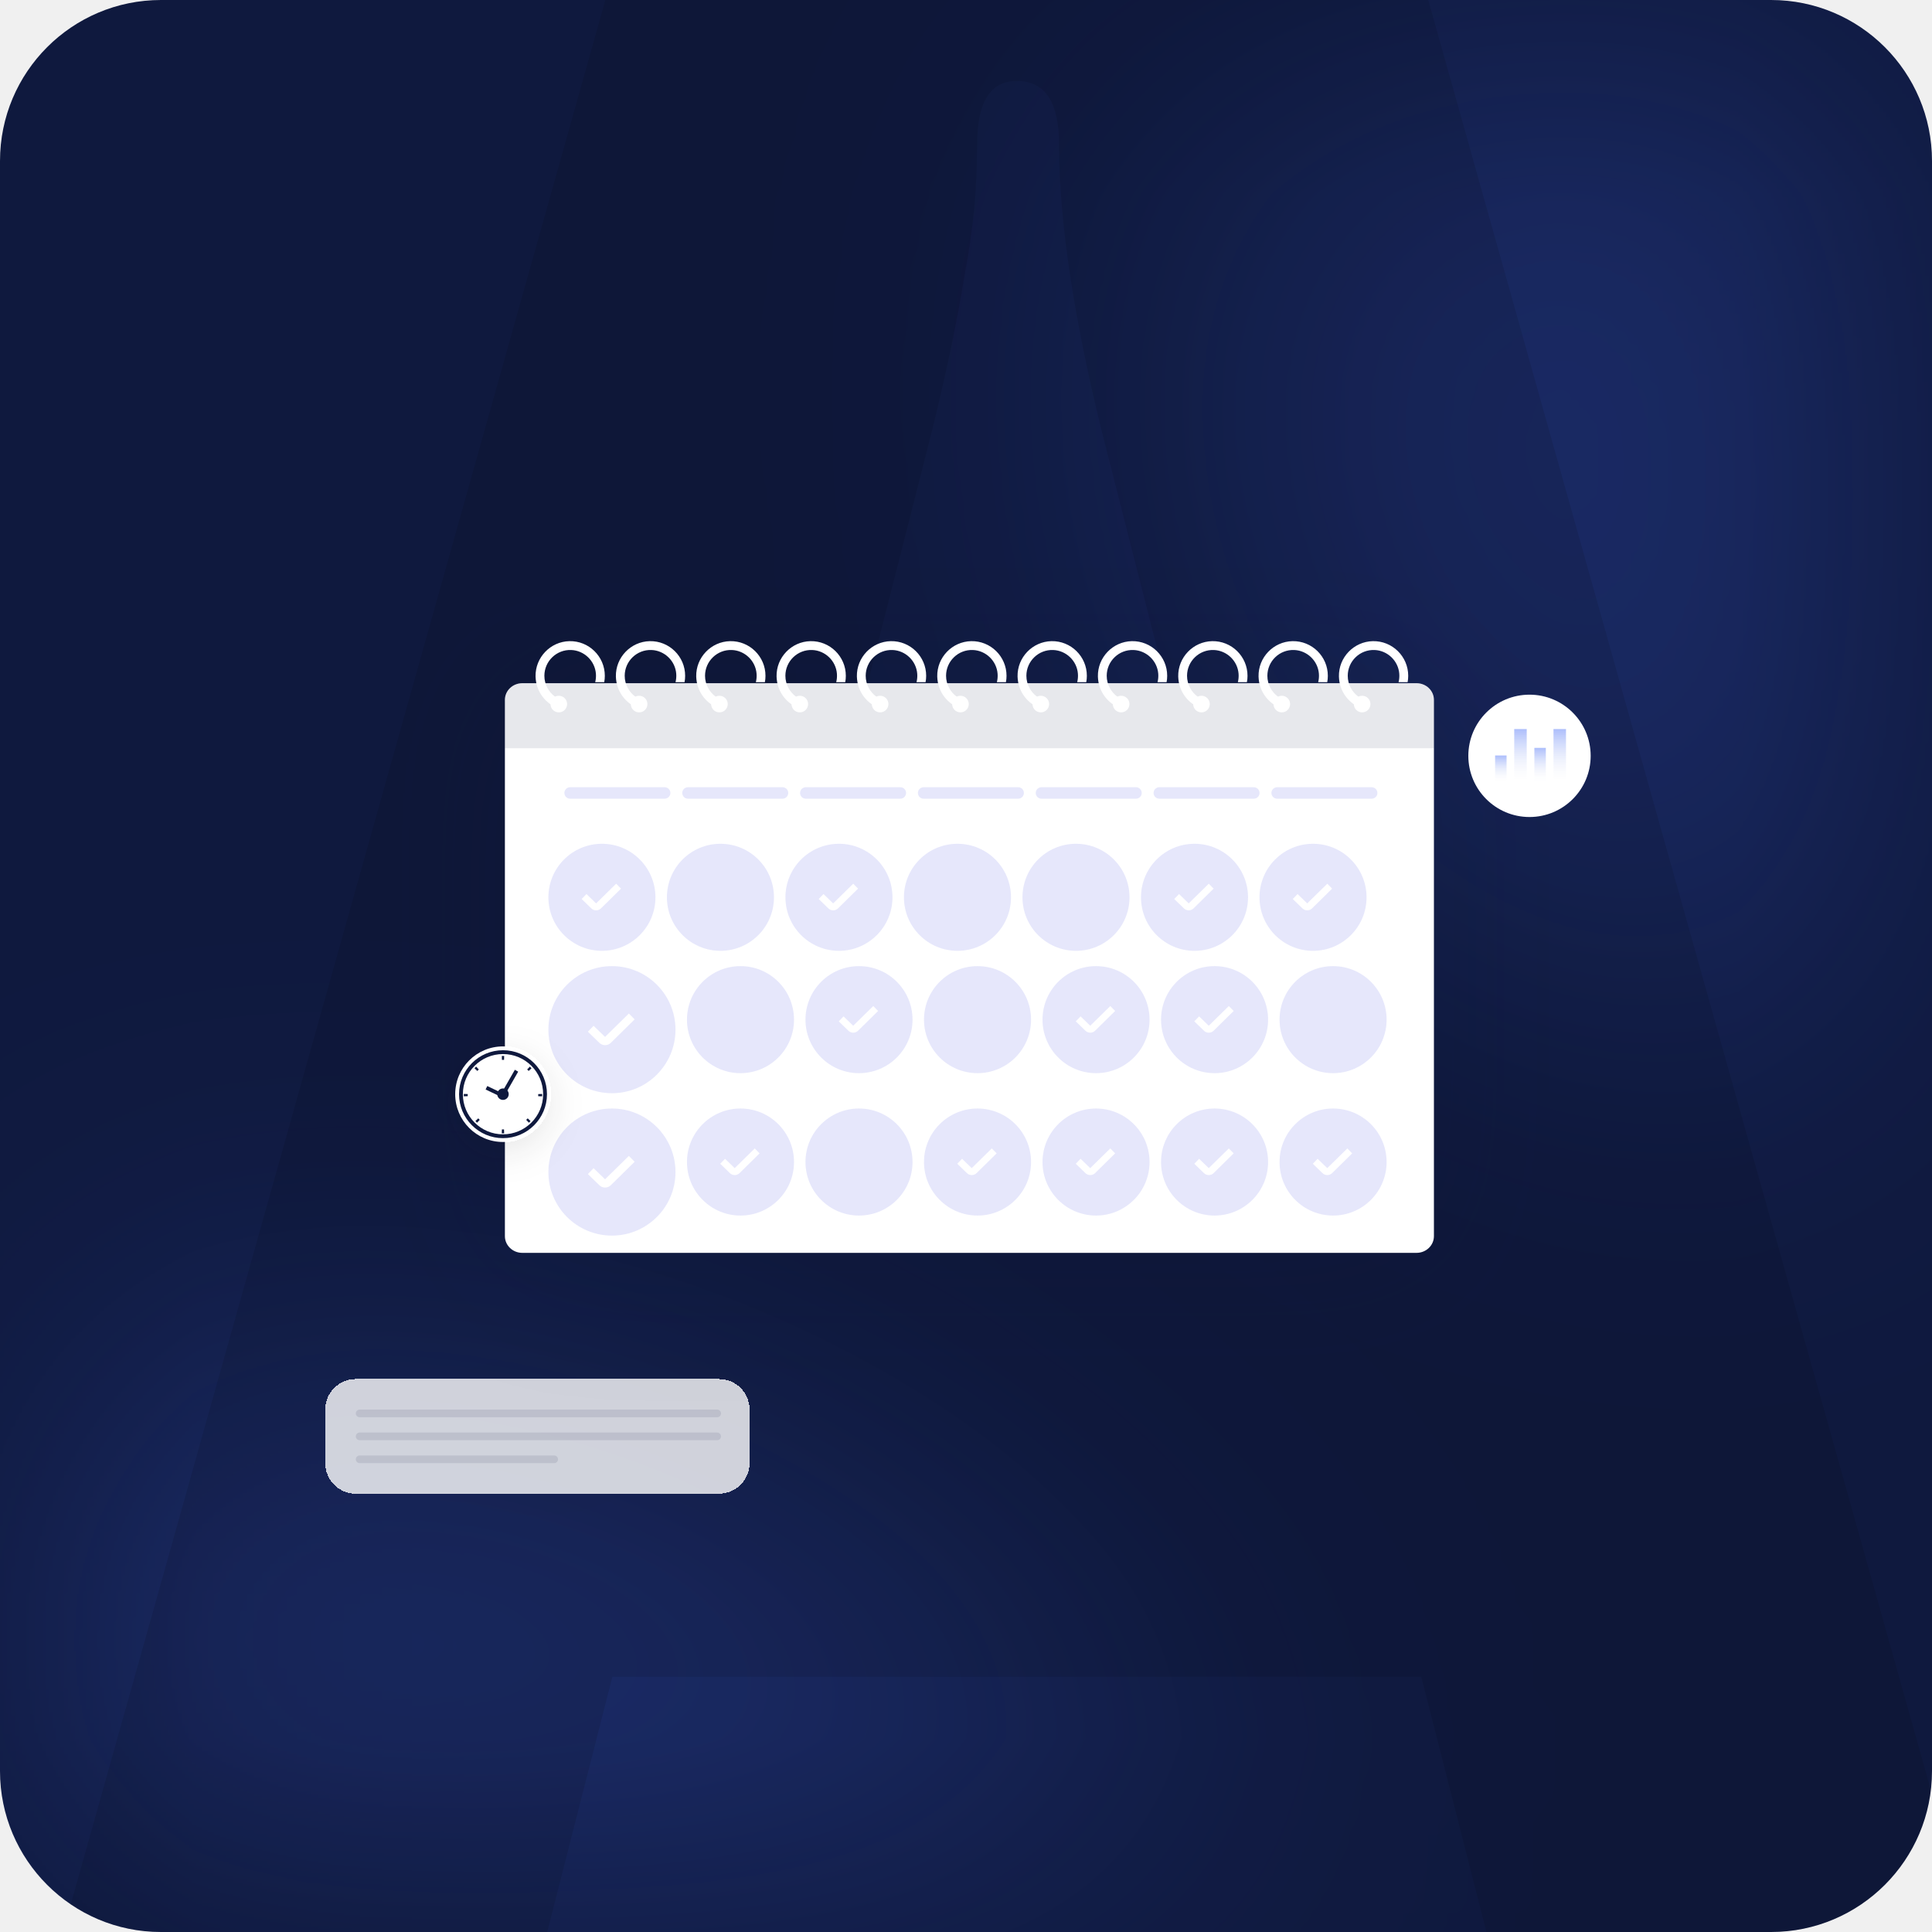
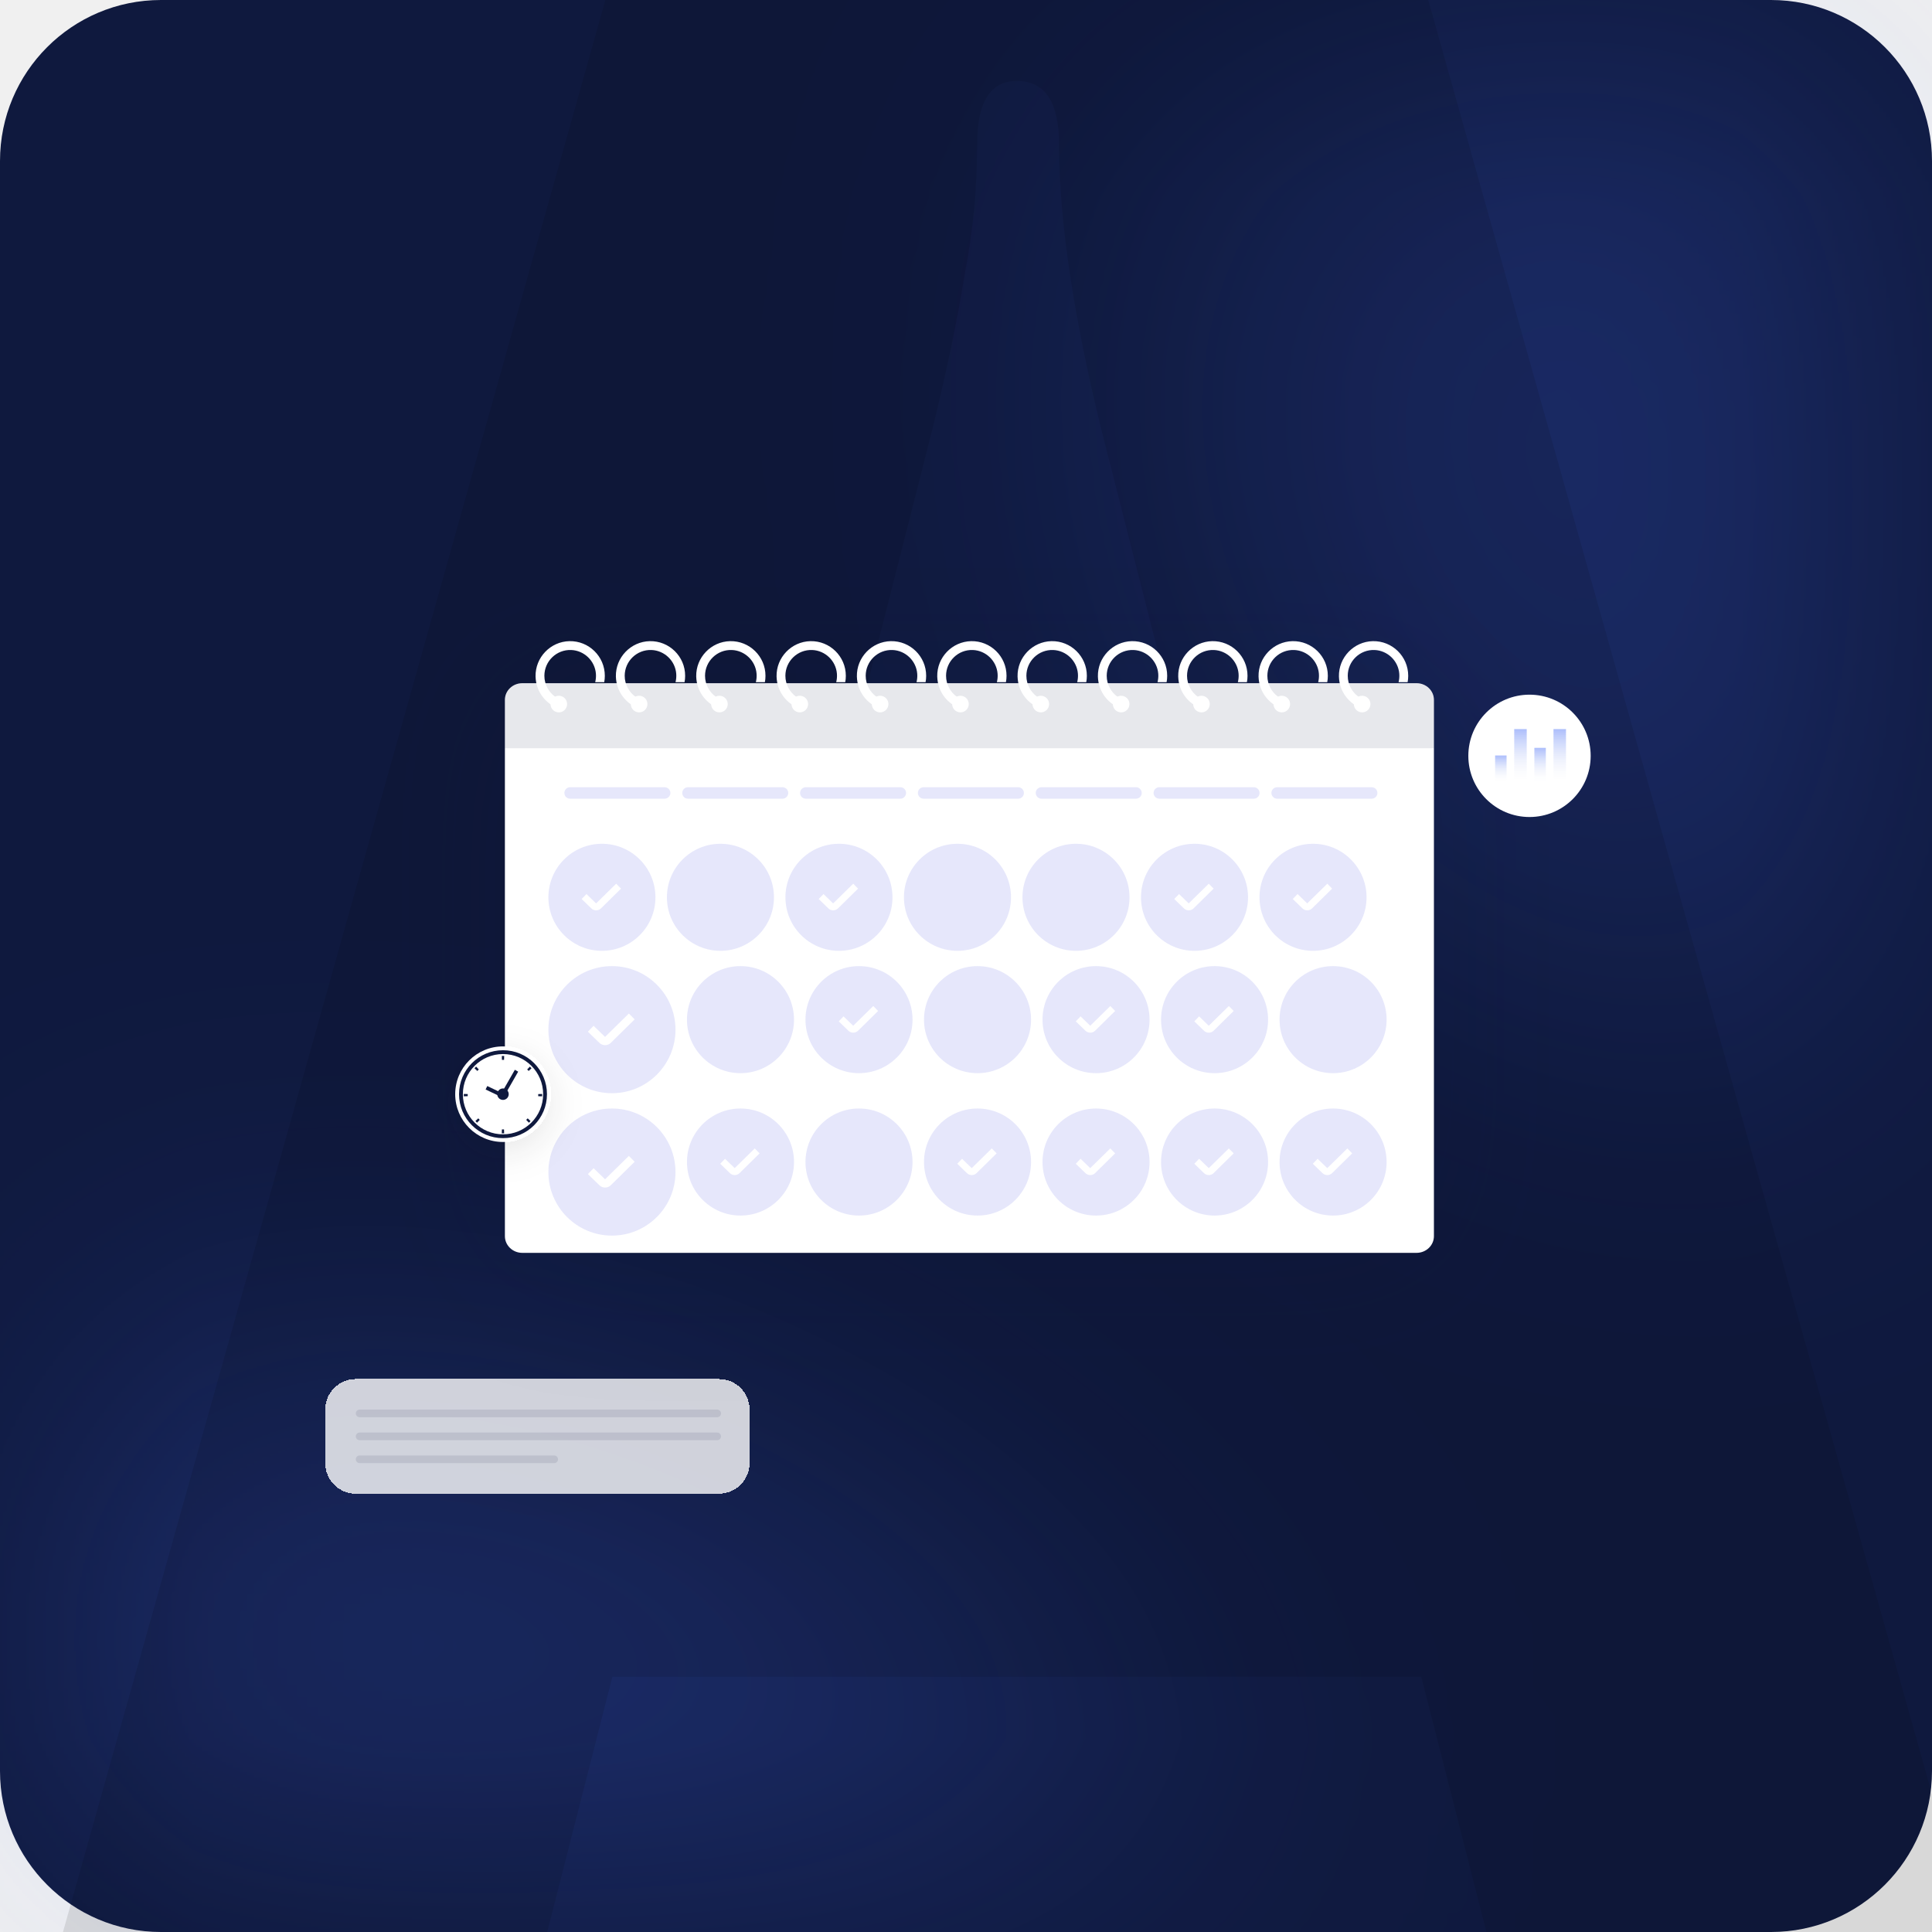
<svg xmlns="http://www.w3.org/2000/svg" width="600" height="600" viewBox="0 0 600 600" fill="none">
-   <g clip-path="url(#clip0_625_5957)">
+   <g clipPath="url(#clip0_625_5957)">
    <rect width="600" height="600" rx="50" fill="#0F193E" />
    <g opacity="0.2" filter="url(#filter0_f_625_5957)">
      <circle cx="556.5" cy="121.5" r="193.5" fill="#466FFF" />
    </g>
    <g opacity="0.25" filter="url(#filter1_f_625_5957)">
      <circle cx="99.5" cy="737.5" r="309.5" fill="#466FFF" />
    </g>
    <g opacity="0.1">
      <path d="M483.771 686.689L441.389 520.757H190.18L147.798 686.689H-4.777L210.985 -81.837H420.583L636.345 686.689H483.771ZM402.86 372.292L341.984 133.219C333.251 97.558 328.884 68.084 328.884 44.795C328.884 31.695 324.517 25.145 315.784 25.145C307.565 25.145 303.455 31.695 303.455 44.795C303.455 58.623 302.171 72.087 299.602 85.186C297.547 98.286 294.208 114.297 289.584 133.219L228.709 372.292H402.86Z" fill="black" />
    </g>
    <g filter="url(#filter2_d_625_5957)">
      <rect x="101" y="428.266" width="131.792" height="35.619" rx="9.498" fill="white" fill-opacity="0.8" shape-rendering="crispEdges" />
    </g>
    <rect x="110.5" y="437.764" width="113.41" height="2.375" rx="1.187" fill="#0F193E" fill-opacity="0.1" />
    <rect x="110.5" y="444.888" width="113.41" height="2.375" rx="1.187" fill="#0F193E" fill-opacity="0.1" />
    <rect x="110.5" y="452.012" width="62.797" height="2.375" rx="1.187" fill="#0F193E" fill-opacity="0.1" />
    <g filter="url(#filter3_d_625_5957)">
      <path d="M162.201 212.175H439.925C442.903 212.175 445.317 214.494 445.317 217.355V383.905C445.317 386.766 442.903 389.085 439.925 389.085H162.201C159.224 389.085 156.801 386.766 156.801 383.897V217.363C156.801 214.502 159.215 212.175 162.201 212.175Z" fill="white" />
    </g>
    <path d="M170.309 278.665C170.309 287.845 177.751 295.287 186.931 295.287C196.111 295.287 203.553 287.845 203.553 278.665C203.553 269.485 196.111 262.042 186.931 262.042C177.751 262.042 170.309 269.485 170.309 278.665Z" fill="#858BEC" fill-opacity="0.2" />
    <path d="M192.867 275.971L191.361 274.442L185.128 280.559L182.131 277.654L180.637 279.196L183.622 282.089C184.041 282.508 184.593 282.717 185.141 282.717C185.69 282.717 186.236 282.51 186.651 282.095L192.867 275.971Z" fill="white" />
    <path d="M207.117 278.665C207.117 287.845 214.559 295.287 223.74 295.287C232.92 295.287 240.362 287.845 240.362 278.665C240.362 269.485 232.92 262.042 223.74 262.042C214.559 262.042 207.117 269.485 207.117 278.665Z" fill="#858BEC" fill-opacity="0.2" />
    <path d="M243.922 278.665C243.922 287.845 251.364 295.287 260.544 295.287C269.725 295.287 277.167 287.845 277.167 278.665C277.167 269.485 269.725 262.042 260.544 262.042C251.364 262.042 243.922 269.485 243.922 278.665Z" fill="#858BEC" fill-opacity="0.2" />
    <path d="M266.48 275.971L264.974 274.442L258.742 280.559L255.745 277.654L254.25 279.196L257.235 282.089C257.655 282.508 258.206 282.717 258.755 282.717C259.303 282.717 259.849 282.51 260.264 282.095L266.48 275.971Z" fill="white" />
    <path d="M280.73 278.665C280.73 287.845 288.173 295.287 297.353 295.287C306.533 295.287 313.975 287.845 313.975 278.665C313.975 269.485 306.533 262.042 297.353 262.042C288.173 262.042 280.73 269.485 280.73 278.665Z" fill="#858BEC" fill-opacity="0.2" />
    <path d="M317.535 278.665C317.535 287.845 324.977 295.287 334.158 295.287C343.338 295.287 350.78 287.845 350.78 278.665C350.78 269.485 343.338 262.042 334.158 262.042C324.977 262.042 317.535 269.485 317.535 278.665Z" fill="#858BEC" fill-opacity="0.2" />
    <path d="M354.344 278.665C354.344 287.845 361.786 295.287 370.966 295.287C380.146 295.287 387.588 287.845 387.588 278.665C387.588 269.485 380.146 262.042 370.966 262.042C361.786 262.042 354.344 269.485 354.344 278.665Z" fill="#858BEC" fill-opacity="0.2" />
    <path d="M376.902 275.971L375.396 274.442L369.164 280.559L366.167 277.654L364.672 279.196L367.657 282.089C368.077 282.508 368.628 282.717 369.176 282.717C369.725 282.717 370.271 282.51 370.686 282.095L376.902 275.971Z" fill="white" />
    <path d="M391.148 278.665C391.148 287.845 398.591 295.287 407.771 295.287C416.951 295.287 424.393 287.845 424.393 278.665C424.393 269.485 416.951 262.042 407.771 262.042C398.591 262.042 391.148 269.485 391.148 278.665Z" fill="#858BEC" fill-opacity="0.2" />
    <path d="M413.707 275.971L412.201 274.442L405.968 280.559L402.971 277.654L401.477 279.196L404.462 282.089C404.881 282.508 405.433 282.717 405.981 282.717C406.53 282.717 407.076 282.51 407.491 282.095L413.707 275.971Z" fill="white" />
    <path d="M170.309 319.773C170.309 330.672 179.145 339.508 190.045 339.508C200.944 339.508 209.78 330.672 209.78 319.773C209.78 308.873 200.944 300.037 190.045 300.037C179.145 300.037 170.309 308.873 170.309 319.773Z" fill="#858BEC" fill-opacity="0.2" />
    <path d="M197.092 316.574L195.303 314.758L187.903 322.022L184.345 318.573L182.57 320.404L186.115 323.838C186.613 324.335 187.268 324.584 187.919 324.584C188.57 324.584 189.218 324.338 189.711 323.845L197.092 316.574Z" fill="white" />
    <path d="M213.344 316.659C213.344 325.839 220.786 333.281 229.966 333.281C239.146 333.281 246.588 325.839 246.588 316.659C246.588 307.479 239.146 300.037 229.966 300.037C220.786 300.037 213.344 307.479 213.344 316.659Z" fill="#858BEC" fill-opacity="0.2" />
    <path d="M250.148 316.659C250.148 325.839 257.591 333.281 266.771 333.281C275.951 333.281 283.393 325.839 283.393 316.659C283.393 307.479 275.951 300.037 266.771 300.037C257.591 300.037 250.148 307.479 250.148 316.659Z" fill="#858BEC" fill-opacity="0.2" />
    <path d="M272.707 313.965L271.201 312.436L264.968 318.553L261.971 315.648L260.477 317.19L263.462 320.083C263.881 320.502 264.433 320.711 264.981 320.711C265.53 320.711 266.076 320.504 266.491 320.089L272.707 313.965Z" fill="white" />
    <path d="M286.957 316.659C286.957 325.839 294.399 333.281 303.579 333.281C312.76 333.281 320.202 325.839 320.202 316.659C320.202 307.479 312.76 300.037 303.579 300.037C294.399 300.037 286.957 307.479 286.957 316.659Z" fill="#858BEC" fill-opacity="0.2" />
    <path d="M323.762 316.659C323.762 325.839 331.204 333.281 340.384 333.281C349.564 333.281 357.006 325.839 357.006 316.659C357.006 307.479 349.564 300.037 340.384 300.037C331.204 300.037 323.762 307.479 323.762 316.659Z" fill="#858BEC" fill-opacity="0.2" />
    <path d="M346.32 313.965L344.814 312.436L338.582 318.553L335.585 315.648L334.09 317.19L337.075 320.083C337.495 320.502 338.046 320.711 338.594 320.711C339.143 320.711 339.689 320.504 340.104 320.089L346.32 313.965Z" fill="white" />
    <path d="M360.57 316.659C360.57 325.839 368.012 333.281 377.193 333.281C386.373 333.281 393.815 325.839 393.815 316.659C393.815 307.479 386.373 300.037 377.193 300.037C368.012 300.037 360.57 307.479 360.57 316.659Z" fill="#858BEC" fill-opacity="0.2" />
    <path d="M383.129 313.965L381.622 312.436L375.39 318.553L372.393 315.648L370.898 317.19L373.884 320.083C374.303 320.502 374.855 320.711 375.403 320.711C375.951 320.711 376.498 320.504 376.913 320.089L383.129 313.965Z" fill="white" />
    <path d="M397.375 316.659C397.375 325.839 404.817 333.281 413.997 333.281C423.178 333.281 430.62 325.839 430.62 316.659C430.62 307.479 423.178 300.037 413.997 300.037C404.817 300.037 397.375 307.479 397.375 316.659Z" fill="#858BEC" fill-opacity="0.2" />
    <path d="M170.309 363.993C170.309 374.893 179.145 383.729 190.045 383.729C200.944 383.729 209.78 374.893 209.78 363.993C209.78 353.094 200.944 344.258 190.045 344.258C179.145 344.258 170.309 353.094 170.309 363.993Z" fill="#858BEC" fill-opacity="0.2" />
    <path d="M197.092 360.795L195.303 358.979L187.903 366.242L184.345 362.794L182.57 364.624L186.115 368.059C186.613 368.556 187.268 368.805 187.919 368.805C188.57 368.805 189.218 368.559 189.711 368.066L197.092 360.795Z" fill="white" />
    <path d="M213.344 360.88C213.344 370.06 220.786 377.502 229.966 377.502C239.146 377.502 246.588 370.06 246.588 360.88C246.588 351.7 239.146 344.258 229.966 344.258C220.786 344.258 213.344 351.7 213.344 360.88Z" fill="#858BEC" fill-opacity="0.2" />
    <path d="M235.902 358.186L234.396 356.657L228.164 362.774L225.167 359.869L223.672 361.411L226.657 364.304C227.077 364.723 227.628 364.932 228.176 364.932C228.725 364.932 229.271 364.725 229.686 364.31L235.902 358.186Z" fill="white" />
    <path d="M250.148 360.88C250.148 370.06 257.591 377.502 266.771 377.502C275.951 377.502 283.393 370.06 283.393 360.88C283.393 351.7 275.951 344.258 266.771 344.258C257.591 344.258 250.148 351.7 250.148 360.88Z" fill="#858BEC" fill-opacity="0.2" />
    <path d="M286.957 360.88C286.957 370.06 294.399 377.502 303.579 377.502C312.76 377.502 320.202 370.06 320.202 360.88C320.202 351.7 312.76 344.258 303.579 344.258C294.399 344.258 286.957 351.7 286.957 360.88Z" fill="#858BEC" fill-opacity="0.2" />
    <path d="M309.516 358.186L308.009 356.657L301.777 362.774L298.78 359.869L297.285 361.411L300.27 364.304C300.69 364.723 301.241 364.932 301.79 364.932C302.338 364.932 302.884 364.725 303.3 364.31L309.516 358.186Z" fill="white" />
    <path d="M323.762 360.88C323.762 370.06 331.204 377.502 340.384 377.502C349.564 377.502 357.006 370.06 357.006 360.88C357.006 351.7 349.564 344.258 340.384 344.258C331.204 344.258 323.762 351.7 323.762 360.88Z" fill="#858BEC" fill-opacity="0.2" />
    <path d="M346.32 358.186L344.814 356.657L338.582 362.774L335.585 359.869L334.09 361.411L337.075 364.304C337.495 364.723 338.046 364.932 338.594 364.932C339.143 364.932 339.689 364.725 340.104 364.31L346.32 358.186Z" fill="white" />
    <path d="M360.57 360.88C360.57 370.06 368.012 377.502 377.193 377.502C386.373 377.502 393.815 370.06 393.815 360.88C393.815 351.7 386.373 344.258 377.193 344.258C368.012 344.258 360.57 351.7 360.57 360.88Z" fill="#858BEC" fill-opacity="0.2" />
    <path d="M383.129 358.186L381.622 356.657L375.39 362.774L372.393 359.869L370.898 361.411L373.884 364.304C374.303 364.723 374.855 364.932 375.403 364.932C375.951 364.932 376.498 364.725 376.913 364.31L383.129 358.186Z" fill="white" />
    <path d="M397.375 360.88C397.375 370.06 404.817 377.502 413.997 377.502C423.178 377.502 430.62 370.06 430.62 360.88C430.62 351.7 423.178 344.258 413.997 344.258C404.817 344.258 397.375 351.7 397.375 360.88Z" fill="#858BEC" fill-opacity="0.2" />
    <path d="M419.934 358.186L418.427 356.657L412.195 362.774L409.198 359.869L407.703 361.411L410.688 364.304C411.108 364.723 411.659 364.932 412.208 364.932C412.756 364.932 413.302 364.725 413.718 364.31L419.934 358.186Z" fill="white" />
    <path d="M206.412 244.48H177.054C176.071 244.48 175.273 245.278 175.273 246.261C175.273 247.245 176.071 248.042 177.054 248.042H206.412C207.395 248.042 208.193 247.245 208.193 246.261C208.193 245.278 207.395 244.48 206.412 244.48Z" fill="#858BEC" fill-opacity="0.2" />
    <path d="M243.013 244.48H213.656C212.672 244.48 211.875 245.278 211.875 246.261C211.875 247.245 212.672 248.042 213.656 248.042H243.013C243.997 248.042 244.794 247.245 244.794 246.261C244.794 245.278 243.997 244.48 243.013 244.48Z" fill="#858BEC" fill-opacity="0.2" />
    <path d="M279.607 244.48H250.25C249.266 244.48 248.469 245.278 248.469 246.261C248.469 247.245 249.266 248.042 250.25 248.042H279.607C280.591 248.042 281.388 247.245 281.388 246.261C281.388 245.278 280.591 244.48 279.607 244.48Z" fill="#858BEC" fill-opacity="0.2" />
    <path d="M316.201 244.48H286.843C285.86 244.48 285.062 245.278 285.062 246.261C285.062 247.245 285.86 248.042 286.843 248.042H316.201C317.184 248.042 317.982 247.245 317.982 246.261C317.982 245.278 317.184 244.48 316.201 244.48Z" fill="#858BEC" fill-opacity="0.2" />
    <path d="M425.986 244.48H396.629C395.645 244.48 394.848 245.278 394.848 246.261C394.848 247.245 395.645 248.042 396.629 248.042H425.986C426.97 248.042 427.767 247.245 427.767 246.261C427.767 245.278 426.97 244.48 425.986 244.48Z" fill="#858BEC" fill-opacity="0.2" />
    <path d="M352.795 244.48H323.437C322.454 244.48 321.656 245.278 321.656 246.261C321.656 247.245 322.454 248.042 323.437 248.042H352.795C353.778 248.042 354.576 247.245 354.576 246.261C354.576 245.278 353.778 244.48 352.795 244.48Z" fill="#858BEC" fill-opacity="0.2" />
    <path d="M389.388 244.48H360.031C359.047 244.48 358.25 245.278 358.25 246.261C358.25 247.245 359.047 248.042 360.031 248.042H389.388C390.372 248.042 391.169 247.245 391.169 246.261C391.169 245.278 390.372 244.48 389.388 244.48Z" fill="#858BEC" fill-opacity="0.2" />
    <path d="M445.317 217.539V232.36H156.801V217.539C156.801 214.581 159.215 212.175 162.193 212.175H439.917C442.895 212.175 445.309 214.573 445.309 217.539H445.317Z" fill="#0F193E" fill-opacity="0.1" />
    <path d="M176.12 218.652C176.12 220.081 174.969 221.232 173.54 221.232C172.112 221.232 170.961 220.081 170.961 218.652C170.961 217.224 172.112 216.073 173.54 216.073C174.969 216.073 176.12 217.224 176.12 218.652Z" fill="white" />
    <path d="M184.841 211.863C185.051 211.04 185.135 210.166 185.067 209.259C184.765 205.226 181.438 202.033 177.405 201.865C172.834 201.68 169.062 205.343 169.062 209.872C169.062 210.561 169.146 211.225 169.314 211.863C169.944 214.317 171.708 216.325 174.019 217.274C174.422 217.442 174.716 217.795 174.817 218.224C174.817 218.241 174.825 218.266 174.834 218.283C175.061 219.358 173.952 220.223 172.935 219.803C169.641 218.425 167.179 215.459 166.507 211.863C166.398 211.284 166.339 210.695 166.322 210.082C166.205 204.184 170.935 199.243 176.842 199.117C182.883 198.991 187.832 203.865 187.832 209.872C187.832 210.553 187.773 211.216 187.647 211.863H184.832H184.841Z" fill="white" />
    <path d="M201.065 218.652C201.065 220.081 199.914 221.232 198.486 221.232C197.057 221.232 195.906 220.081 195.906 218.652C195.906 217.224 197.057 216.073 198.486 216.073C199.914 216.073 201.065 217.224 201.065 218.652Z" fill="white" />
    <path d="M209.786 211.863C209.996 211.04 210.08 210.166 210.013 209.259C209.71 205.226 206.383 202.033 202.35 201.865C197.779 201.68 194.007 205.343 194.007 209.872C194.007 210.561 194.091 211.225 194.259 211.863C194.889 214.317 196.654 216.325 198.964 217.274C199.367 217.442 199.661 217.795 199.762 218.224C199.762 218.241 199.771 218.266 199.779 218.283C200.006 219.358 198.897 220.223 197.88 219.803C194.587 218.425 192.125 215.459 191.453 211.863C191.343 211.284 191.285 210.695 191.268 210.082C191.15 204.184 195.889 199.243 201.787 199.117C207.828 198.991 212.777 203.865 212.777 209.872C212.777 210.553 212.718 211.216 212.592 211.863H209.778H209.786Z" fill="white" />
    <path d="M226.007 218.652C226.007 220.081 224.855 221.232 223.427 221.232C221.999 221.232 220.848 220.081 220.848 218.652C220.848 217.224 221.999 216.073 223.427 216.073C224.855 216.073 226.007 217.224 226.007 218.652Z" fill="white" />
    <path d="M234.735 211.863C234.945 211.04 235.029 210.166 234.962 209.259C234.66 205.226 231.332 202.033 227.299 201.865C222.729 201.68 218.956 205.343 218.956 209.872C218.956 210.561 219.04 211.225 219.208 211.863C219.838 214.317 221.603 216.325 223.913 217.274C224.317 217.442 224.611 217.795 224.711 218.224C224.711 218.241 224.72 218.266 224.728 218.283C224.955 219.358 223.846 220.223 222.829 219.803C219.536 218.425 217.074 215.459 216.402 211.863C216.293 211.284 216.234 210.695 216.217 210.082C216.099 204.184 220.83 199.243 226.736 199.117C232.777 198.991 237.726 203.865 237.726 209.872C237.726 210.553 237.667 211.216 237.541 211.863H234.727H234.735Z" fill="white" />
    <path d="M250.967 218.652C250.967 220.081 249.816 221.232 248.388 221.232C246.96 221.232 245.809 220.081 245.809 218.652C245.809 217.224 246.96 216.073 248.388 216.073C249.816 216.073 250.967 217.224 250.967 218.652Z" fill="white" />
    <path d="M259.688 211.863C259.898 211.04 259.982 210.166 259.915 209.259C259.613 205.226 256.285 202.033 252.252 201.865C247.682 201.68 243.909 205.343 243.909 209.872C243.909 210.561 243.993 211.225 244.161 211.863C244.791 214.317 246.556 216.325 248.866 217.274C249.27 217.442 249.564 217.795 249.665 218.224C249.665 218.241 249.673 218.266 249.681 218.283C249.908 219.358 248.799 220.223 247.783 219.803C244.489 218.425 242.027 215.459 241.355 211.863C241.246 211.284 241.187 210.695 241.17 210.082C241.052 204.184 245.783 199.243 251.69 199.117C257.731 198.991 262.679 203.865 262.679 209.872C262.679 210.553 262.621 211.216 262.495 211.863H259.68H259.688Z" fill="white" />
    <path d="M275.909 218.652C275.909 220.081 274.758 221.232 273.329 221.232C271.901 221.232 270.75 220.081 270.75 218.652C270.75 217.224 271.901 216.073 273.329 216.073C274.758 216.073 275.909 217.224 275.909 218.652Z" fill="white" />
    <path d="M284.63 211.863C284.84 211.04 284.924 210.166 284.857 209.259C284.554 205.226 281.227 202.033 277.194 201.865C272.623 201.68 268.851 205.343 268.851 209.872C268.851 210.561 268.935 211.225 269.103 211.863C269.733 214.317 271.497 216.325 273.808 217.274C274.211 217.442 274.505 217.795 274.606 218.224C274.606 218.241 274.614 218.266 274.623 218.283C274.85 219.358 273.741 220.223 272.724 219.803C269.43 218.425 266.969 215.459 266.296 211.863C266.187 211.284 266.128 210.695 266.112 210.082C265.994 204.175 270.733 199.243 276.639 199.117C282.68 198.991 287.629 203.865 287.629 209.872C287.629 210.553 287.57 211.216 287.444 211.863H284.63Z" fill="white" />
    <path d="M300.858 218.652C300.858 220.081 299.707 221.232 298.279 221.232C296.85 221.232 295.699 220.081 295.699 218.652C295.699 217.224 296.85 216.073 298.279 216.073C299.707 216.073 300.858 217.224 300.858 218.652Z" fill="white" />
    <path d="M309.587 211.863C309.797 211.04 309.881 210.166 309.814 209.259C309.511 205.226 306.184 202.033 302.151 201.865C297.58 201.68 293.808 205.343 293.808 209.872C293.808 210.561 293.892 211.225 294.06 211.863C294.69 214.317 296.454 216.325 298.765 217.274C299.168 217.442 299.462 217.795 299.563 218.224C299.563 218.241 299.571 218.266 299.58 218.283C299.807 219.358 298.698 220.223 297.681 219.803C294.387 218.425 291.926 215.459 291.253 211.863C291.144 211.284 291.085 210.695 291.069 210.082C290.951 204.175 295.69 199.243 301.596 199.117C307.637 198.991 312.586 203.865 312.586 209.872C312.586 210.553 312.527 211.216 312.401 211.863H309.587Z" fill="white" />
    <path d="M325.811 218.652C325.811 220.081 324.66 221.232 323.232 221.232C321.803 221.232 320.652 220.081 320.652 218.652C320.652 217.224 321.803 216.073 323.232 216.073C324.66 216.073 325.811 217.224 325.811 218.652Z" fill="white" />
    <path d="M334.532 211.863C334.742 211.04 334.826 210.166 334.759 209.259C334.456 205.226 331.129 202.033 327.096 201.865C322.525 201.68 318.753 205.343 318.753 209.872C318.753 210.561 318.837 211.225 319.005 211.863C319.635 214.317 321.4 216.325 323.71 217.274C324.113 217.442 324.408 217.795 324.508 218.224C324.508 218.241 324.517 218.266 324.525 218.283C324.752 219.358 323.643 220.223 322.626 219.803C319.333 218.425 316.871 215.459 316.199 211.863C316.089 211.284 316.031 210.695 316.014 210.082C315.896 204.175 320.635 199.243 326.542 199.117C332.583 198.991 337.532 203.865 337.532 209.872C337.532 210.553 337.473 211.216 337.347 211.863H334.532Z" fill="white" />
    <path d="M350.76 218.652C350.76 220.081 349.609 221.232 348.181 221.232C346.753 221.232 345.602 220.081 345.602 218.652C345.602 217.224 346.753 216.073 348.181 216.073C349.609 216.073 350.76 217.224 350.76 218.652Z" fill="white" />
    <path d="M359.481 211.863C359.691 211.04 359.775 210.166 359.708 209.259C359.406 205.226 356.078 202.033 352.045 201.865C347.475 201.68 343.702 205.343 343.702 209.872C343.702 210.561 343.786 211.225 343.954 211.863C344.584 214.317 346.349 216.325 348.659 217.274C349.063 217.442 349.357 217.795 349.458 218.224C349.458 218.241 349.466 218.266 349.474 218.283C349.701 219.358 348.592 220.223 347.576 219.803C344.282 218.425 341.82 215.459 341.148 211.863C341.039 211.284 340.98 210.695 340.963 210.082C340.845 204.175 345.584 199.243 351.491 199.117C357.532 198.991 362.481 203.865 362.481 209.872C362.481 210.553 362.422 211.216 362.296 211.863H359.481Z" fill="white" />
    <path d="M375.706 218.652C375.706 220.08 374.555 221.231 373.126 221.231C371.698 221.231 370.547 220.08 370.547 218.652C370.547 217.224 371.698 216.073 373.126 216.073C374.555 216.073 375.706 217.224 375.706 218.652Z" fill="white" />
    <path d="M384.427 211.863C384.637 211.04 384.721 210.166 384.653 209.259C384.351 205.226 381.024 202.033 376.991 201.865C372.42 201.68 368.647 205.343 368.647 209.872C368.647 210.561 368.731 211.225 368.9 211.863C369.53 214.317 371.294 216.325 373.605 217.274C374.008 217.442 374.302 217.795 374.403 218.224C374.403 218.241 374.411 218.266 374.42 218.283C374.647 219.358 373.537 220.223 372.521 219.803C369.227 218.425 366.765 215.459 366.093 211.863C365.984 211.284 365.925 210.695 365.908 210.082C365.791 204.175 370.53 199.243 376.436 199.117C382.477 198.991 387.426 203.865 387.426 209.872C387.426 210.553 387.367 211.216 387.241 211.863H384.427Z" fill="white" />
    <path d="M400.651 218.652C400.651 220.081 399.5 221.232 398.072 221.232C396.643 221.232 395.492 220.081 395.492 218.652C395.492 217.224 396.643 216.073 398.072 216.073C399.5 216.073 400.651 217.224 400.651 218.652Z" fill="white" />
    <path d="M409.372 211.863C409.582 211.04 409.666 210.166 409.599 209.259C409.296 205.226 405.969 202.033 401.936 201.865C397.365 201.68 393.593 205.343 393.593 209.872C393.593 210.561 393.677 211.225 393.845 211.863C394.475 214.317 396.239 216.325 398.55 217.274C398.953 217.442 399.247 217.795 399.348 218.224C399.348 218.241 399.357 218.266 399.365 218.283C399.592 219.358 398.483 220.223 397.466 219.803C394.173 218.425 391.711 215.459 391.039 211.863C390.929 211.284 390.871 210.695 390.854 210.082C390.736 204.175 395.475 199.243 401.382 199.117C407.423 198.991 412.371 203.865 412.371 209.872C412.371 210.553 412.313 211.216 412.187 211.863H409.372Z" fill="white" />
    <path d="M425.604 218.652C425.604 220.081 424.453 221.232 423.025 221.232C421.596 221.232 420.445 220.081 420.445 218.652C420.445 217.224 421.596 216.073 423.025 216.073C424.453 216.073 425.604 217.224 425.604 218.652Z" fill="white" />
    <path d="M434.333 211.863C434.543 211.04 434.627 210.166 434.56 209.259C434.257 205.226 430.93 202.033 426.897 201.865C422.326 201.68 418.554 205.343 418.554 209.872C418.554 210.561 418.638 211.225 418.806 211.863C419.436 214.317 421.2 216.325 423.511 217.274C423.914 217.442 424.208 217.795 424.309 218.224C424.309 218.241 424.318 218.266 424.326 218.283C424.553 219.358 423.444 220.223 422.427 219.803C419.133 218.425 416.672 215.459 415.999 211.863C415.89 211.284 415.831 210.695 415.815 210.082C415.697 204.175 420.436 199.243 426.342 199.117C432.384 198.991 437.332 203.865 437.332 209.872C437.332 210.553 437.274 211.216 437.148 211.863H434.333Z" fill="white" />
    <g filter="url(#filter4_d_625_5957)">
-       <g clip-path="url(#clip1_625_5957)">
+       <g clipPath="url(#clip1_625_5957)">
        <rect x="141.367" y="324.97" width="29.683" height="29.683" rx="14.841" fill="white" />
        <circle cx="156.213" cy="339.811" r="13.06" stroke="#0F193E" stroke-width="1.187" />
        <rect x="159.895" y="332.228" width="1.187" height="7.421" transform="rotate(29.7954 159.895 332.228)" fill="#0F193E" />
        <path d="M155.843 327.938C156.087 327.931 156.331 327.931 156.575 327.939L156.538 329.155C156.318 329.148 156.099 329.148 155.879 329.155L155.843 327.938Z" fill="#0F193E" />
        <path d="M164.553 331.245C164.73 331.413 164.903 331.585 165.07 331.763L164.184 332.597C164.033 332.437 163.878 332.282 163.718 332.131L164.553 331.245Z" fill="#0F193E" />
        <path d="M168.366 339.741C168.373 339.985 168.373 340.229 168.365 340.473L167.149 340.436C167.156 340.216 167.156 339.997 167.149 339.777L168.366 339.741Z" fill="#0F193E" />
        <path d="M164.768 348.152C164.6 348.329 164.428 348.502 164.25 348.669L163.416 347.783C163.576 347.632 163.731 347.477 163.882 347.317L164.768 348.152Z" fill="#0F193E" />
        <path d="M156.563 351.971C156.319 351.978 156.075 351.978 155.832 351.97L155.868 350.754C156.088 350.761 156.307 350.761 156.527 350.754L156.563 351.971Z" fill="#0F193E" />
        <path d="M148.158 348.664C147.981 348.496 147.808 348.324 147.641 348.146L148.527 347.312C148.678 347.472 148.833 347.627 148.993 347.778L148.158 348.664Z" fill="#0F193E" />
        <path d="M144.041 340.465C144.033 340.221 144.033 339.977 144.041 339.733L145.257 339.77C145.251 339.99 145.25 340.209 145.257 340.429L144.041 340.465Z" fill="#0F193E" />
        <path d="M147.35 331.757C147.517 331.58 147.689 331.407 147.867 331.24L148.701 332.126C148.541 332.277 148.386 332.432 148.235 332.592L147.35 331.757Z" fill="#0F193E" />
        <rect x="150.812" y="338.353" width="1.187" height="4.487" transform="rotate(-64.5597 150.812 338.353)" fill="#0F193E" />
        <circle cx="156.207" cy="339.806" r="1.781" fill="#0F193E" />
      </g>
    </g>
    <circle cx="475.001" cy="234.734" r="18.997" fill="white" />
    <rect x="464.316" y="234.626" width="3.562" height="8.311" fill="url(#paint0_linear_625_5957)" />
    <rect x="470.254" y="226.423" width="3.886" height="16.514" fill="url(#paint1_linear_625_5957)" />
    <rect x="476.512" y="232.251" width="3.562" height="10.686" fill="url(#paint2_linear_625_5957)" />
    <rect x="482.449" y="226.423" width="3.886" height="16.514" fill="url(#paint3_linear_625_5957)" />
  </g>
  <defs>
    <filter id="filter0_f_625_5957" x="63" y="-372" width="987" height="987" filterUnits="userSpaceOnUse" color-interpolation-filters="sRGB">
      <feFlood flood-opacity="0" result="BackgroundImageFix" />
      <feBlend mode="normal" in="SourceGraphic" in2="BackgroundImageFix" result="shape" />
      <feGaussianBlur stdDeviation="150" result="effect1_foregroundBlur_625_5957" />
    </filter>
    <filter id="filter1_f_625_5957" x="-510" y="128" width="1219" height="1219" filterUnits="userSpaceOnUse" color-interpolation-filters="sRGB">
      <feFlood flood-opacity="0" result="BackgroundImageFix" />
      <feBlend mode="normal" in="SourceGraphic" in2="BackgroundImageFix" result="shape" />
      <feGaussianBlur stdDeviation="150" result="effect1_foregroundBlur_625_5957" />
    </filter>
    <filter id="filter2_d_625_5957" x="28.142" y="355.408" width="277.509" height="181.335" filterUnits="userSpaceOnUse" color-interpolation-filters="sRGB">
      <feFlood flood-opacity="0" result="BackgroundImageFix" />
      <feColorMatrix in="SourceAlpha" type="matrix" values="0 0 0 0 0 0 0 0 0 0 0 0 0 0 0 0 0 0 127 0" result="hardAlpha" />
      <feOffset />
      <feGaussianBlur stdDeviation="36.429" />
      <feComposite in2="hardAlpha" operator="out" />
      <feColorMatrix type="matrix" values="0 0 0 0 0.059 0 0 0 0 0.098 0 0 0 0 0.243 0 0 0 0.02 0" />
      <feBlend mode="normal" in2="BackgroundImageFix" result="effect1_dropShadow_625_5957" />
      <feBlend mode="normal" in="SourceGraphic" in2="effect1_dropShadow_625_5957" result="shape" />
    </filter>
    <filter id="filter3_d_625_5957" x="109.308" y="164.683" width="383.501" height="271.894" filterUnits="userSpaceOnUse" color-interpolation-filters="sRGB">
      <feFlood flood-opacity="0" result="BackgroundImageFix" />
      <feColorMatrix in="SourceAlpha" type="matrix" values="0 0 0 0 0 0 0 0 0 0 0 0 0 0 0 0 0 0 127 0" result="hardAlpha" />
      <feOffset />
      <feGaussianBlur stdDeviation="23.746" />
      <feComposite in2="hardAlpha" operator="out" />
      <feColorMatrix type="matrix" values="0 0 0 0 0.059 0 0 0 0 0.098 0 0 0 0 0.243 0 0 0 0.1 0" />
      <feBlend mode="normal" in2="BackgroundImageFix" result="effect1_dropShadow_625_5957" />
      <feBlend mode="normal" in="SourceGraphic" in2="effect1_dropShadow_625_5957" result="shape" />
    </filter>
    <filter id="filter4_d_625_5957" x="130.979" y="317.549" width="50.461" height="50.46" filterUnits="userSpaceOnUse" color-interpolation-filters="sRGB">
      <feFlood flood-opacity="0" result="BackgroundImageFix" />
      <feColorMatrix in="SourceAlpha" type="matrix" values="0 0 0 0 0 0 0 0 0 0 0 0 0 0 0 0 0 0 127 0" result="hardAlpha" />
      <feOffset dy="2.968" />
      <feGaussianBlur stdDeviation="5.194" />
      <feComposite in2="hardAlpha" operator="out" />
      <feColorMatrix type="matrix" values="0 0 0 0 0.067 0 0 0 0 0.067 0 0 0 0 0.067 0 0 0 0.1 0" />
      <feBlend mode="normal" in2="BackgroundImageFix" result="effect1_dropShadow_625_5957" />
      <feBlend mode="normal" in="SourceGraphic" in2="effect1_dropShadow_625_5957" result="shape" />
    </filter>
    <linearGradient id="paint0_linear_625_5957" x1="466.097" y1="234.626" x2="466.097" y2="242.937" gradientUnits="userSpaceOnUse">
      <stop stop-color="#426AF7" stop-opacity="0.44" />
      <stop offset="1" stop-color="#F0F0F0" stop-opacity="0" />
    </linearGradient>
    <linearGradient id="paint1_linear_625_5957" x1="472.197" y1="226.423" x2="472.197" y2="242.937" gradientUnits="userSpaceOnUse">
      <stop stop-color="#426AF7" stop-opacity="0.44" />
      <stop offset="1" stop-color="#F0F0F0" stop-opacity="0" />
    </linearGradient>
    <linearGradient id="paint2_linear_625_5957" x1="478.293" y1="232.251" x2="478.293" y2="242.937" gradientUnits="userSpaceOnUse">
      <stop stop-color="#426AF7" stop-opacity="0.44" />
      <stop offset="1" stop-color="#F0F0F0" stop-opacity="0" />
    </linearGradient>
    <linearGradient id="paint3_linear_625_5957" x1="484.392" y1="226.423" x2="484.392" y2="242.937" gradientUnits="userSpaceOnUse">
      <stop stop-color="#426AF7" stop-opacity="0.44" />
      <stop offset="1" stop-color="#F0F0F0" stop-opacity="0" />
    </linearGradient>
    <clipPath id="clip0_625_5957">
      <rect width="600" height="600" rx="50" fill="white" />
    </clipPath>
    <clipPath id="clip1_625_5957">
      <rect x="141.367" y="324.97" width="29.683" height="29.683" rx="14.841" fill="white" />
    </clipPath>
  </defs>
</svg>
